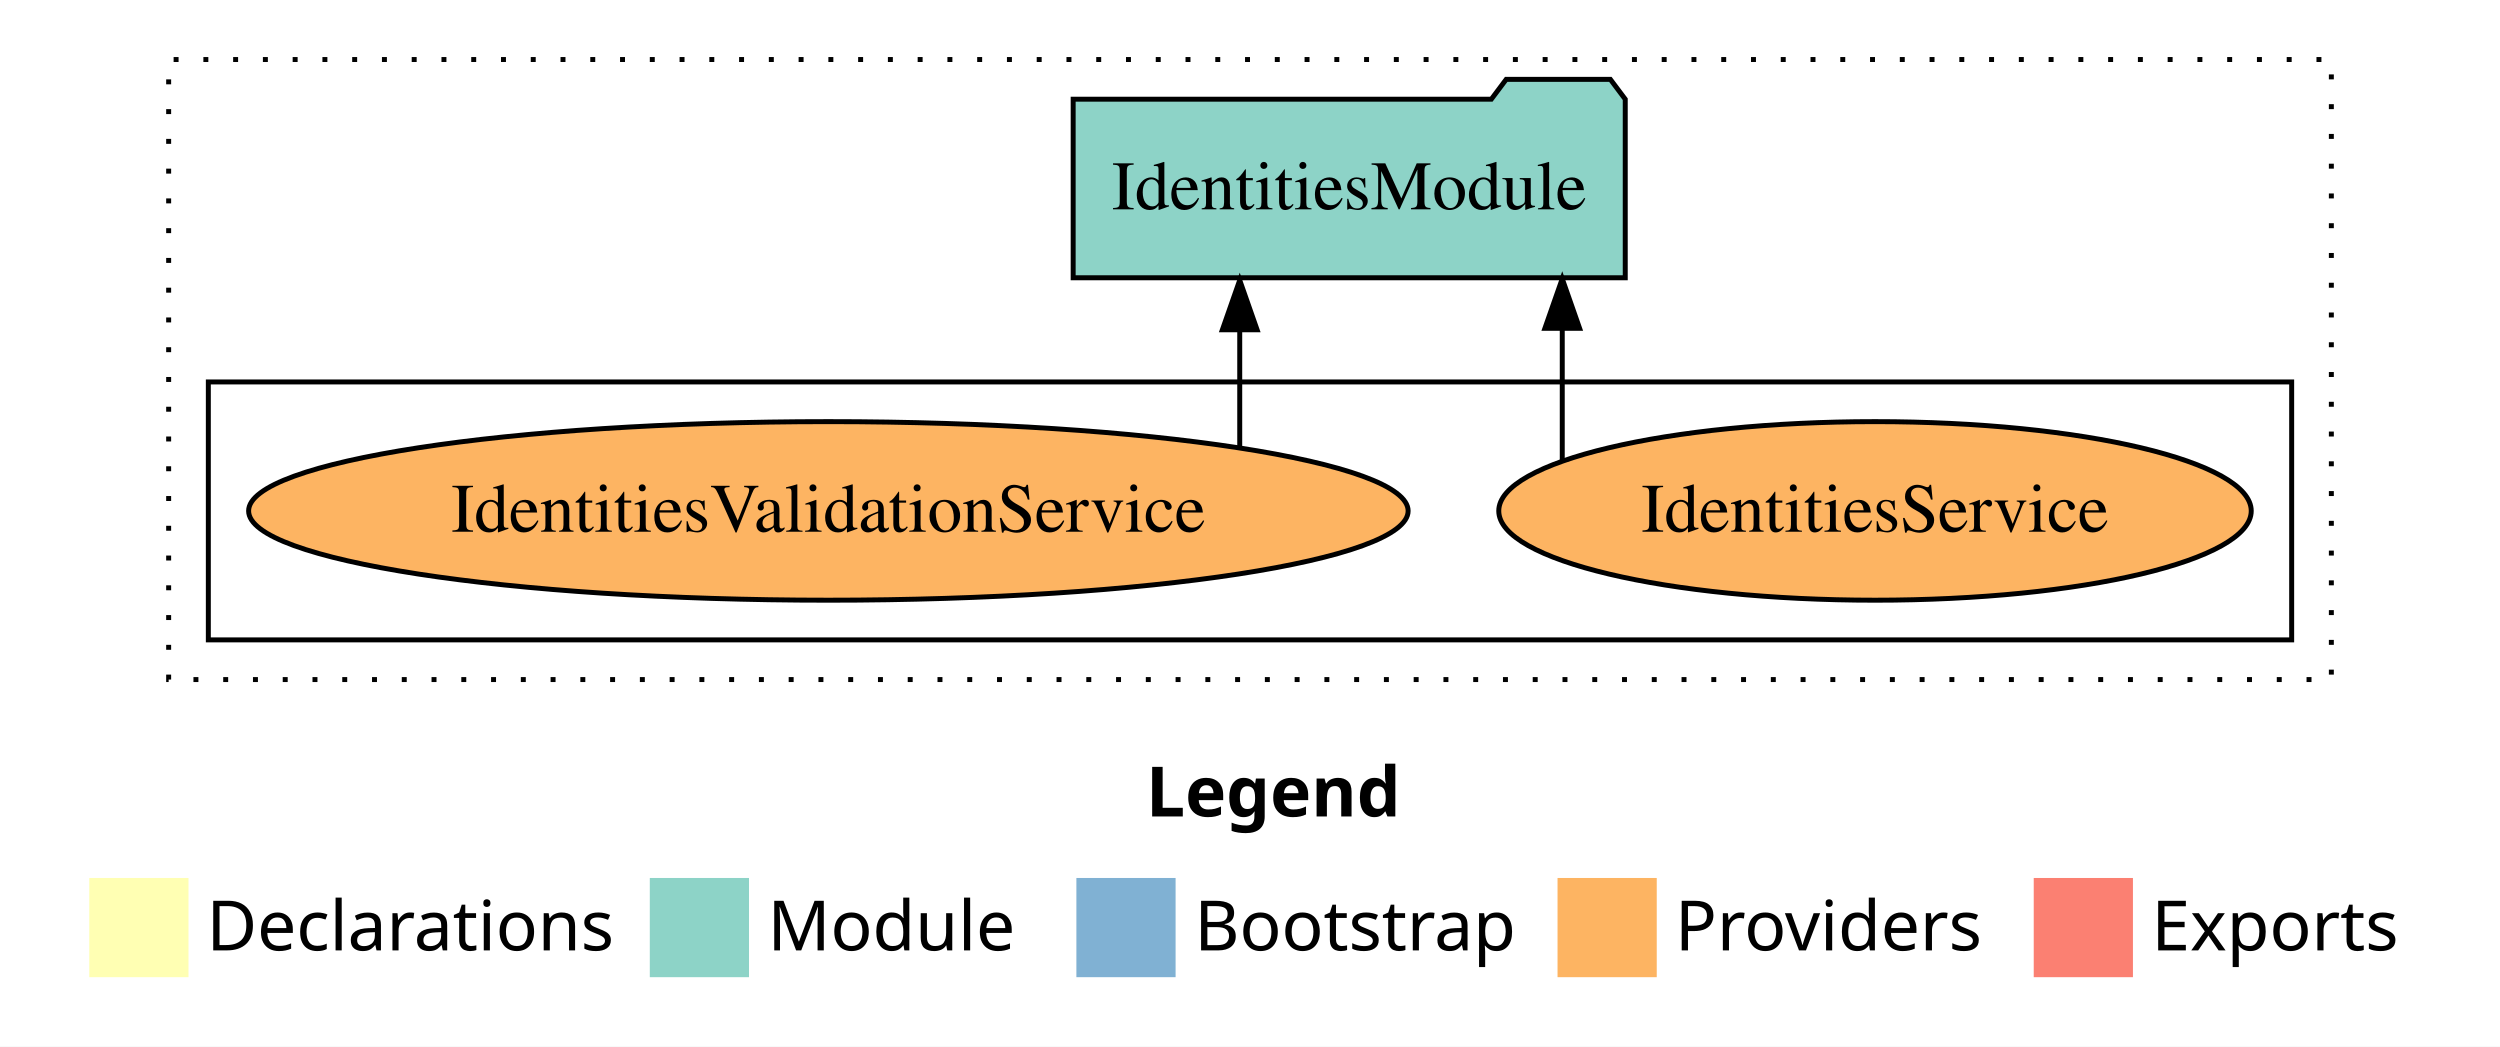
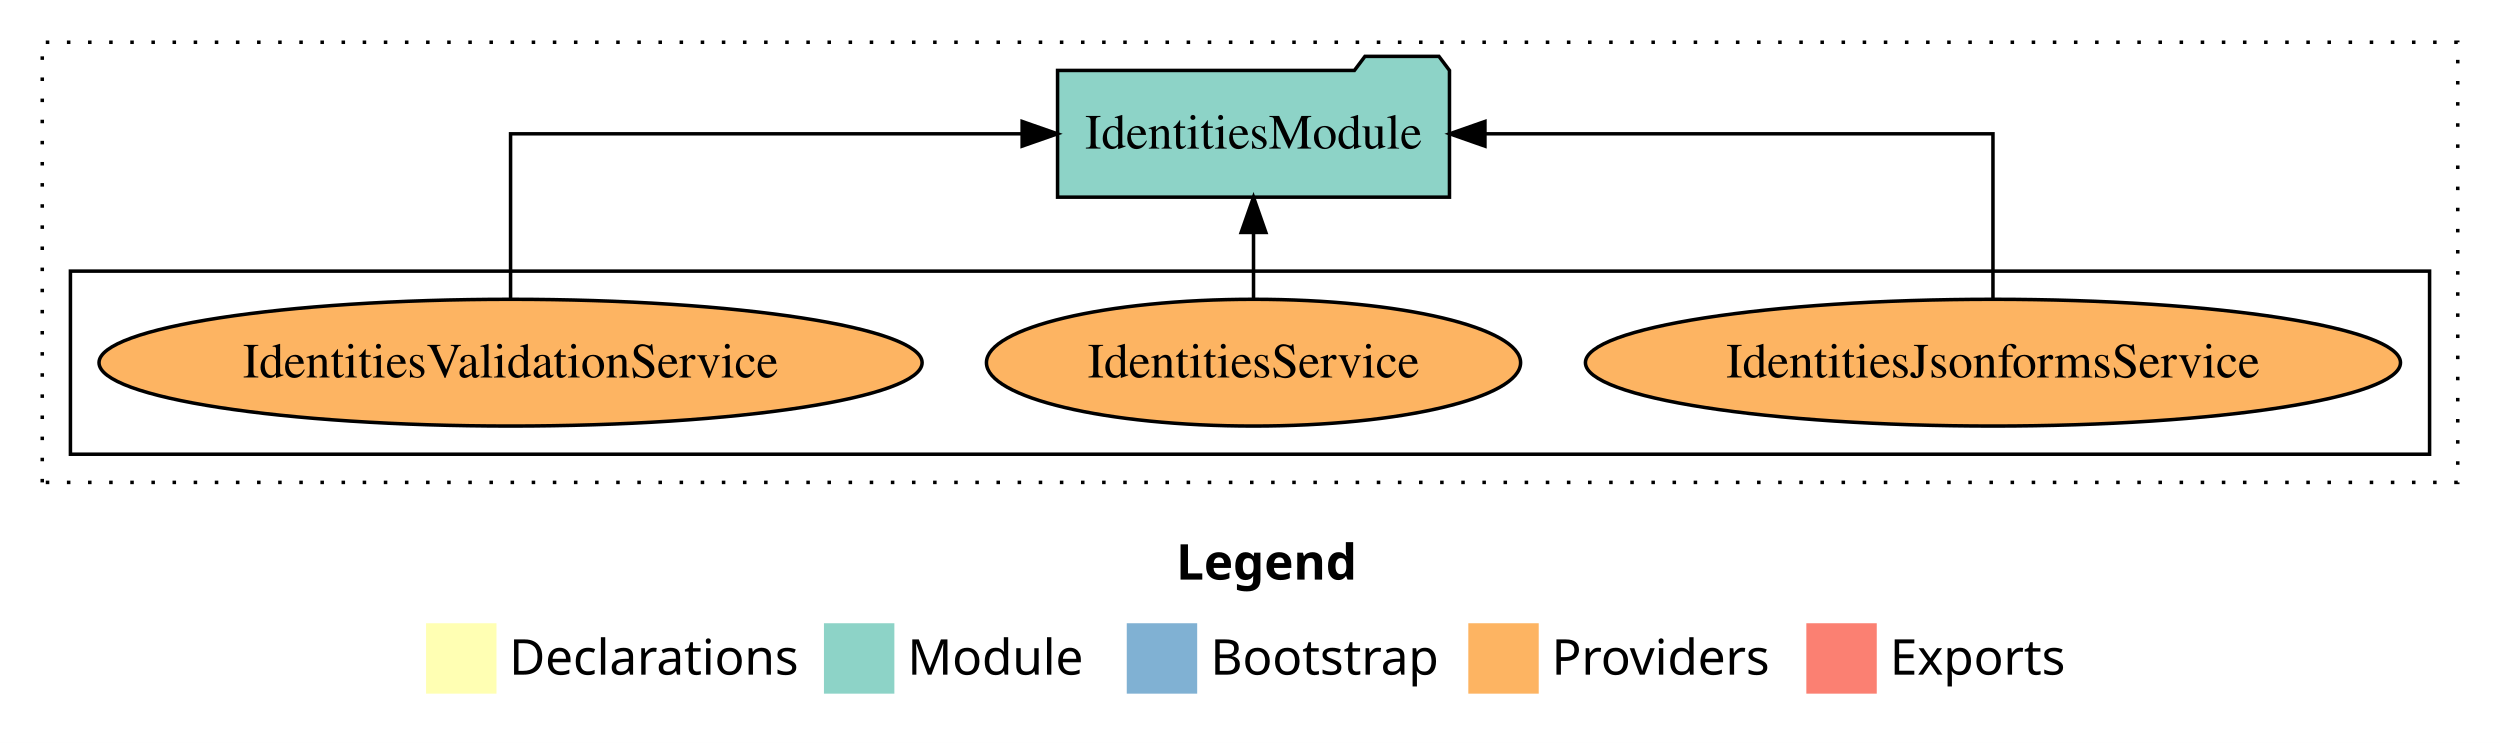
- <svg xmlns="http://www.w3.org/2000/svg" width="504pt" height="211pt" viewBox="0.00 0.00 504.00 211.00">
+ <svg xmlns="http://www.w3.org/2000/svg" width="710pt" height="211pt" viewBox="0.00 0.00 710.00 211.00">
  <g id="graph0" class="graph" transform="scale(1 1) rotate(0) translate(4 207)">
-     <polygon fill="white" stroke="transparent" points="-4,4 -4,-207 500,-207 500,4 -4,4" />
-     <text text-anchor="start" x="227.01" y="-42.4" font-family="Times-12" font-weight="bold" font-size="14.00">Legend</text>
-     <polygon fill="#ffffb3" stroke="transparent" points="14,-10 14,-30 34,-30 34,-10 14,-10" />
-     <text text-anchor="start" x="37.63" y="-15.4" font-family="Times-12" font-size="14.00">  Declarations</text>
-     <polygon fill="#8dd3c7" stroke="transparent" points="127,-10 127,-30 147,-30 147,-10 127,-10" />
-     <text text-anchor="start" x="150.73" y="-15.4" font-family="Times-12" font-size="14.00">  Module</text>
-     <polygon fill="#80b1d3" stroke="transparent" points="213,-10 213,-30 233,-30 233,-10 213,-10" />
-     <text text-anchor="start" x="236.78" y="-15.4" font-family="Times-12" font-size="14.00">  Bootstrap</text>
-     <polygon fill="#fdb462" stroke="transparent" points="310,-10 310,-30 330,-30 330,-10 310,-10" />
-     <text text-anchor="start" x="333.67" y="-15.4" font-family="Times-12" font-size="14.00">  Providers</text>
-     <polygon fill="#fb8072" stroke="transparent" points="406,-10 406,-30 426,-30 426,-10 406,-10" />
-     <text text-anchor="start" x="429.73" y="-15.4" font-family="Times-12" font-size="14.00">  Exports</text>
+     <polygon fill="white" stroke="transparent" points="-4,4 -4,-207 706,-207 706,4 -4,4" />
+     <text text-anchor="start" x="330.01" y="-42.4" font-family="Times-12" font-weight="bold" font-size="14.00">Legend</text>
+     <polygon fill="#ffffb3" stroke="transparent" points="117,-10 117,-30 137,-30 137,-10 117,-10" />
+     <text text-anchor="start" x="140.63" y="-15.4" font-family="Times-12" font-size="14.00">  Declarations</text>
+     <polygon fill="#8dd3c7" stroke="transparent" points="230,-10 230,-30 250,-30 250,-10 230,-10" />
+     <text text-anchor="start" x="253.73" y="-15.4" font-family="Times-12" font-size="14.00">  Module</text>
+     <polygon fill="#80b1d3" stroke="transparent" points="316,-10 316,-30 336,-30 336,-10 316,-10" />
+     <text text-anchor="start" x="339.78" y="-15.4" font-family="Times-12" font-size="14.00">  Bootstrap</text>
+     <polygon fill="#fdb462" stroke="transparent" points="413,-10 413,-30 433,-30 433,-10 413,-10" />
+     <text text-anchor="start" x="436.67" y="-15.4" font-family="Times-12" font-size="14.00">  Providers</text>
+     <polygon fill="#fb8072" stroke="transparent" points="509,-10 509,-30 529,-30 529,-10 509,-10" />
+     <text text-anchor="start" x="532.73" y="-15.4" font-family="Times-12" font-size="14.00">  Exports</text>
    <g id="clust1" class="cluster">
-       <polygon fill="none" stroke="black" stroke-dasharray="1,5" points="30,-70 30,-195 466,-195 466,-70 30,-70" />
+       <polygon fill="none" stroke="black" stroke-dasharray="1,5" points="8,-70 8,-195 694,-195 694,-70 8,-70" />
    </g>
    <g id="clust6" class="cluster">
-       <polygon fill="none" stroke="black" points="38,-78 38,-130 458,-130 458,-78 38,-78" />
+       <polygon fill="none" stroke="black" points="16,-78 16,-130 686,-130 686,-78 16,-78" />
    </g>
    <g id="node1" class="node">
-       <ellipse fill="#fdb462" stroke="black" cx="374" cy="-104" rx="75.85" ry="18" />
-       <text text-anchor="middle" x="374" y="-99.8" font-family="Times,serif" font-size="14.00">IdentitiesService</text>
+       <ellipse fill="#fdb462" stroke="black" cx="562" cy="-104" rx="115.74" ry="18" />
+       <text text-anchor="middle" x="562" y="-99.8" font-family="Times,serif" font-size="14.00">IdentitiesJsonformsService</text>
+     </g>
+     <g id="node4" class="node">
+       <polygon fill="#8dd3c7" stroke="black" points="407.65,-187 404.65,-191 383.65,-191 380.65,-187 296.35,-187 296.35,-151 407.65,-151 407.65,-187" />
+       <text text-anchor="middle" x="352" y="-164.8" font-family="Times,serif" font-size="14.00">IdentitiesModule</text>
+     </g>
+     <g id="edge1" class="edge">
+       <path fill="none" stroke="black" d="M562,-122.11C562,-141.34 562,-169 562,-169 562,-169 417.72,-169 417.72,-169" />
+       <polygon fill="black" stroke="black" points="417.72,-165.5 407.72,-169 417.72,-172.5 417.72,-165.5" />
+     </g>
+     <g id="node2" class="node">
+       <ellipse fill="#fdb462" stroke="black" cx="352" cy="-104" rx="75.85" ry="18" />
+       <text text-anchor="middle" x="352" y="-99.8" font-family="Times,serif" font-size="14.00">IdentitiesService</text>
+     </g>
+     <g id="edge2" class="edge">
+       <path fill="none" stroke="black" d="M352,-122.11C352,-122.11 352,-140.99 352,-140.99" />
+       <polygon fill="black" stroke="black" points="348.5,-140.99 352,-150.99 355.5,-140.99 348.5,-140.99" />
    </g>
    <g id="node3" class="node">
-       <polygon fill="#8dd3c7" stroke="black" points="323.65,-187 320.65,-191 299.65,-191 296.65,-187 212.35,-187 212.35,-151 323.65,-151 323.65,-187" />
-       <text text-anchor="middle" x="268" y="-164.8" font-family="Times,serif" font-size="14.00">IdentitiesModule</text>
+       <ellipse fill="#fdb462" stroke="black" cx="141" cy="-104" rx="116.88" ry="18" />
+       <text text-anchor="middle" x="141" y="-99.8" font-family="Times,serif" font-size="14.00">IdentitiesValidationService</text>
    </g>
-     <g id="edge1" class="edge">
-       <path fill="none" stroke="black" d="M310.95,-114.16C310.95,-114.16 310.95,-140.81 310.95,-140.81" />
-       <polygon fill="black" stroke="black" points="307.45,-140.81 310.95,-150.81 314.45,-140.81 307.45,-140.81" />
-     </g>
-     <g id="node2" class="node">
-       <ellipse fill="#fdb462" stroke="black" cx="163" cy="-104" rx="116.88" ry="18" />
-       <text text-anchor="middle" x="163" y="-99.8" font-family="Times,serif" font-size="14.00">IdentitiesValidationService</text>
-     </g>
-     <g id="edge2" class="edge">
-       <path fill="none" stroke="black" d="M245.93,-116.84C245.93,-116.84 245.93,-140.52 245.93,-140.52" />
-       <polygon fill="black" stroke="black" points="242.43,-140.52 245.93,-150.52 249.43,-140.52 242.43,-140.52" />
+     <g id="edge3" class="edge">
+       <path fill="none" stroke="black" d="M141,-122.11C141,-141.34 141,-169 141,-169 141,-169 286.29,-169 286.29,-169" />
+       <polygon fill="black" stroke="black" points="286.29,-172.5 296.29,-169 286.29,-165.5 286.29,-172.5" />
    </g>
  </g>
</svg>
